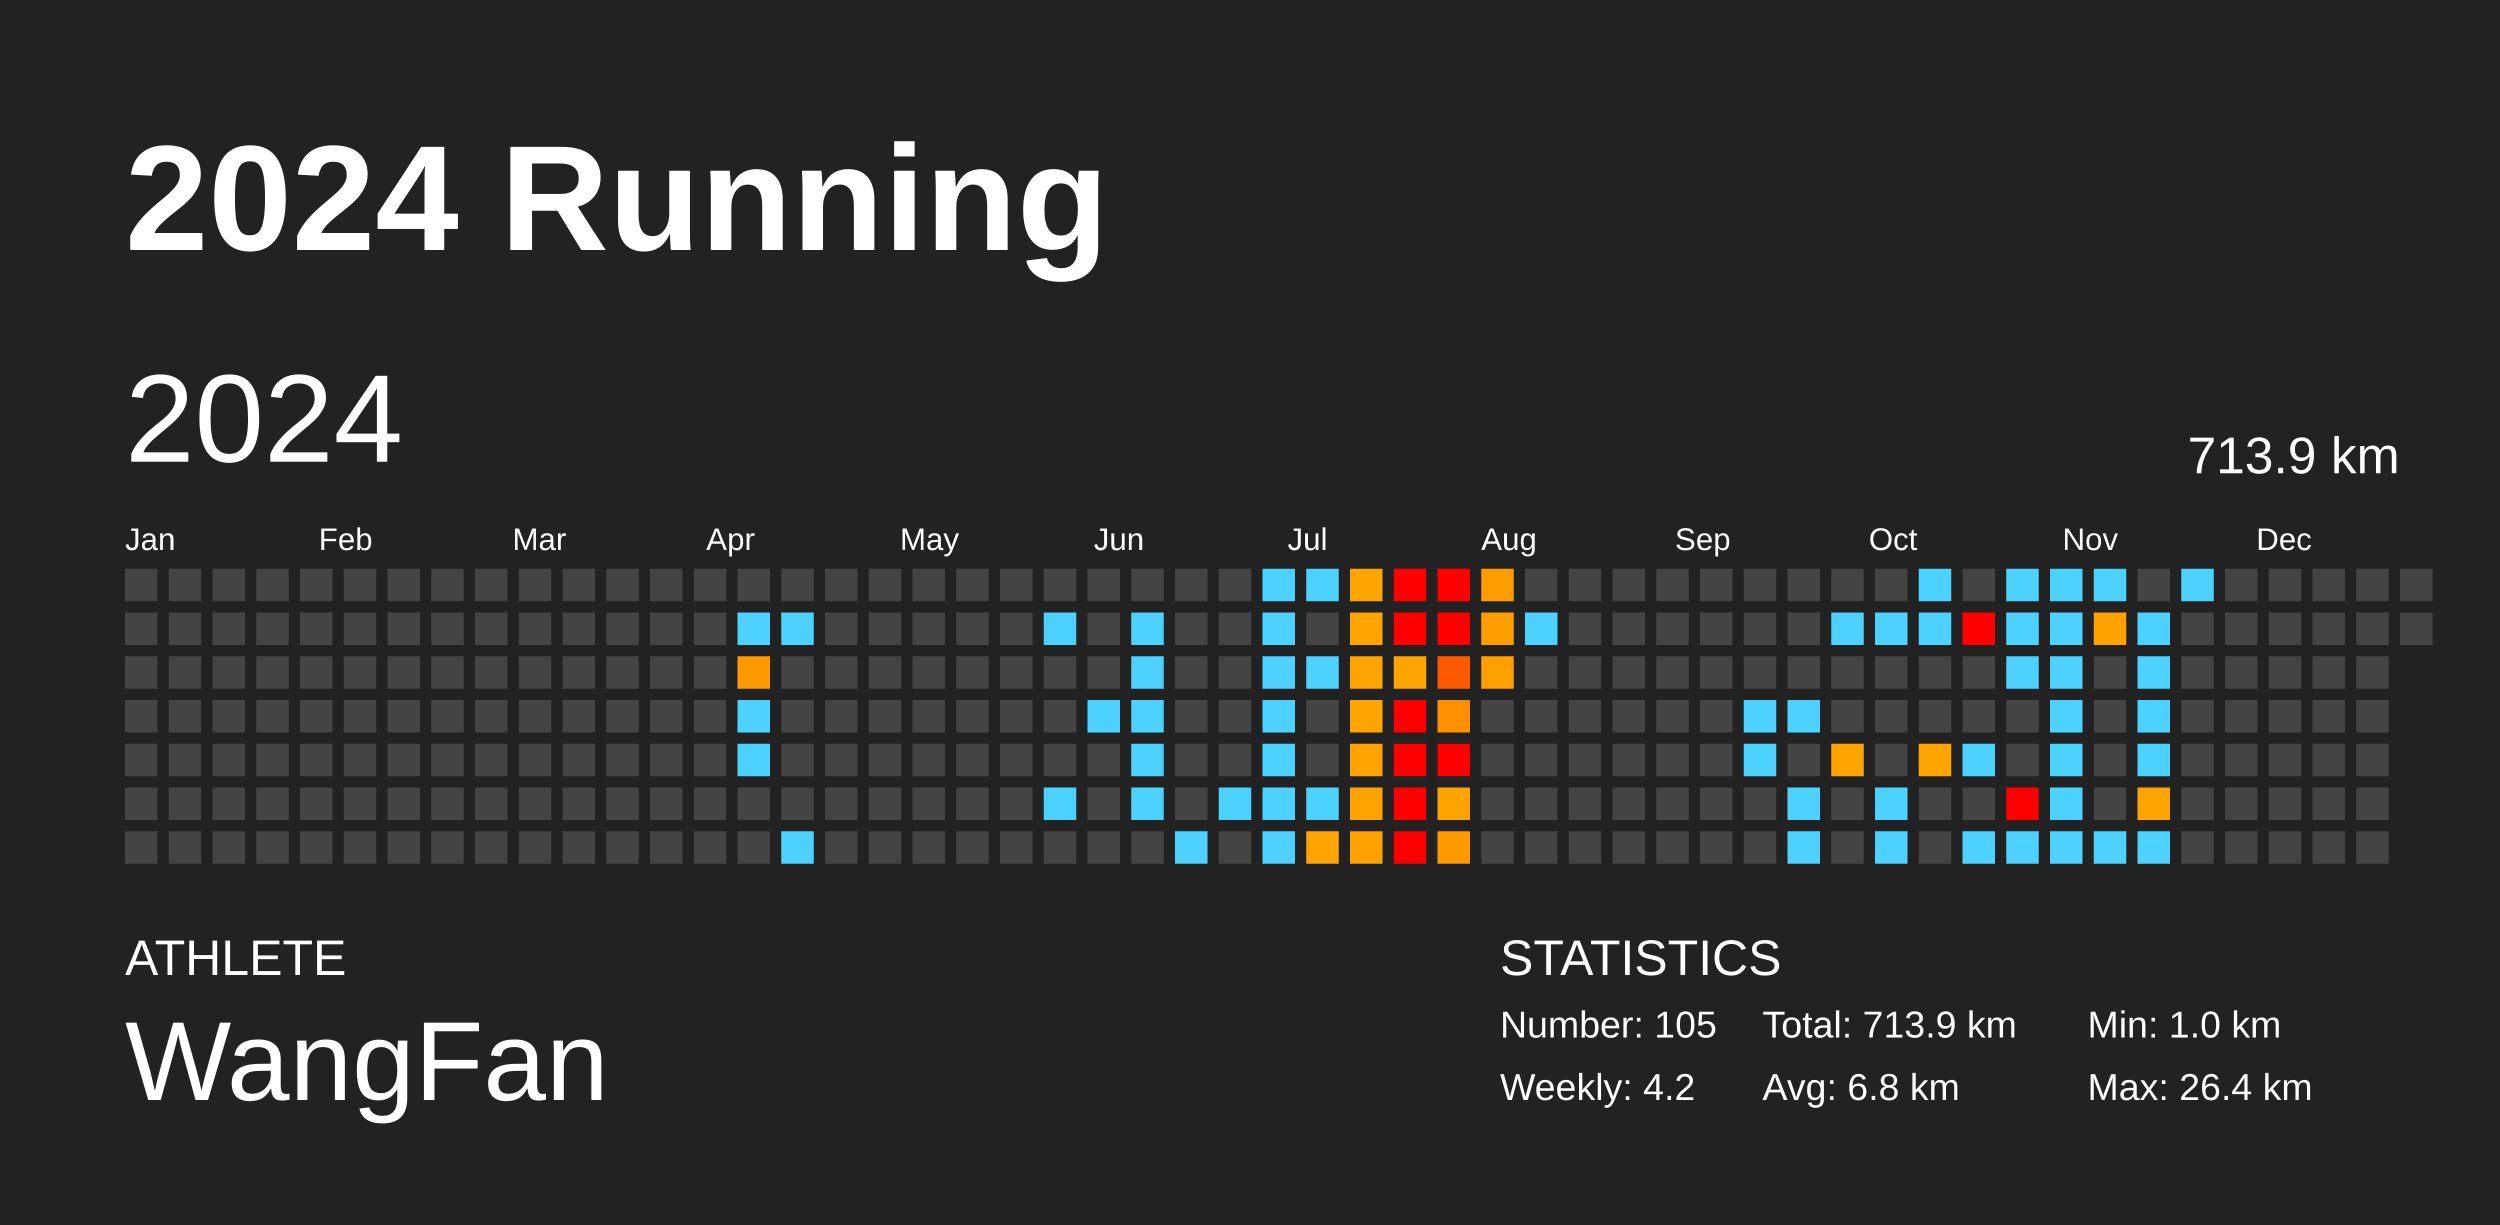
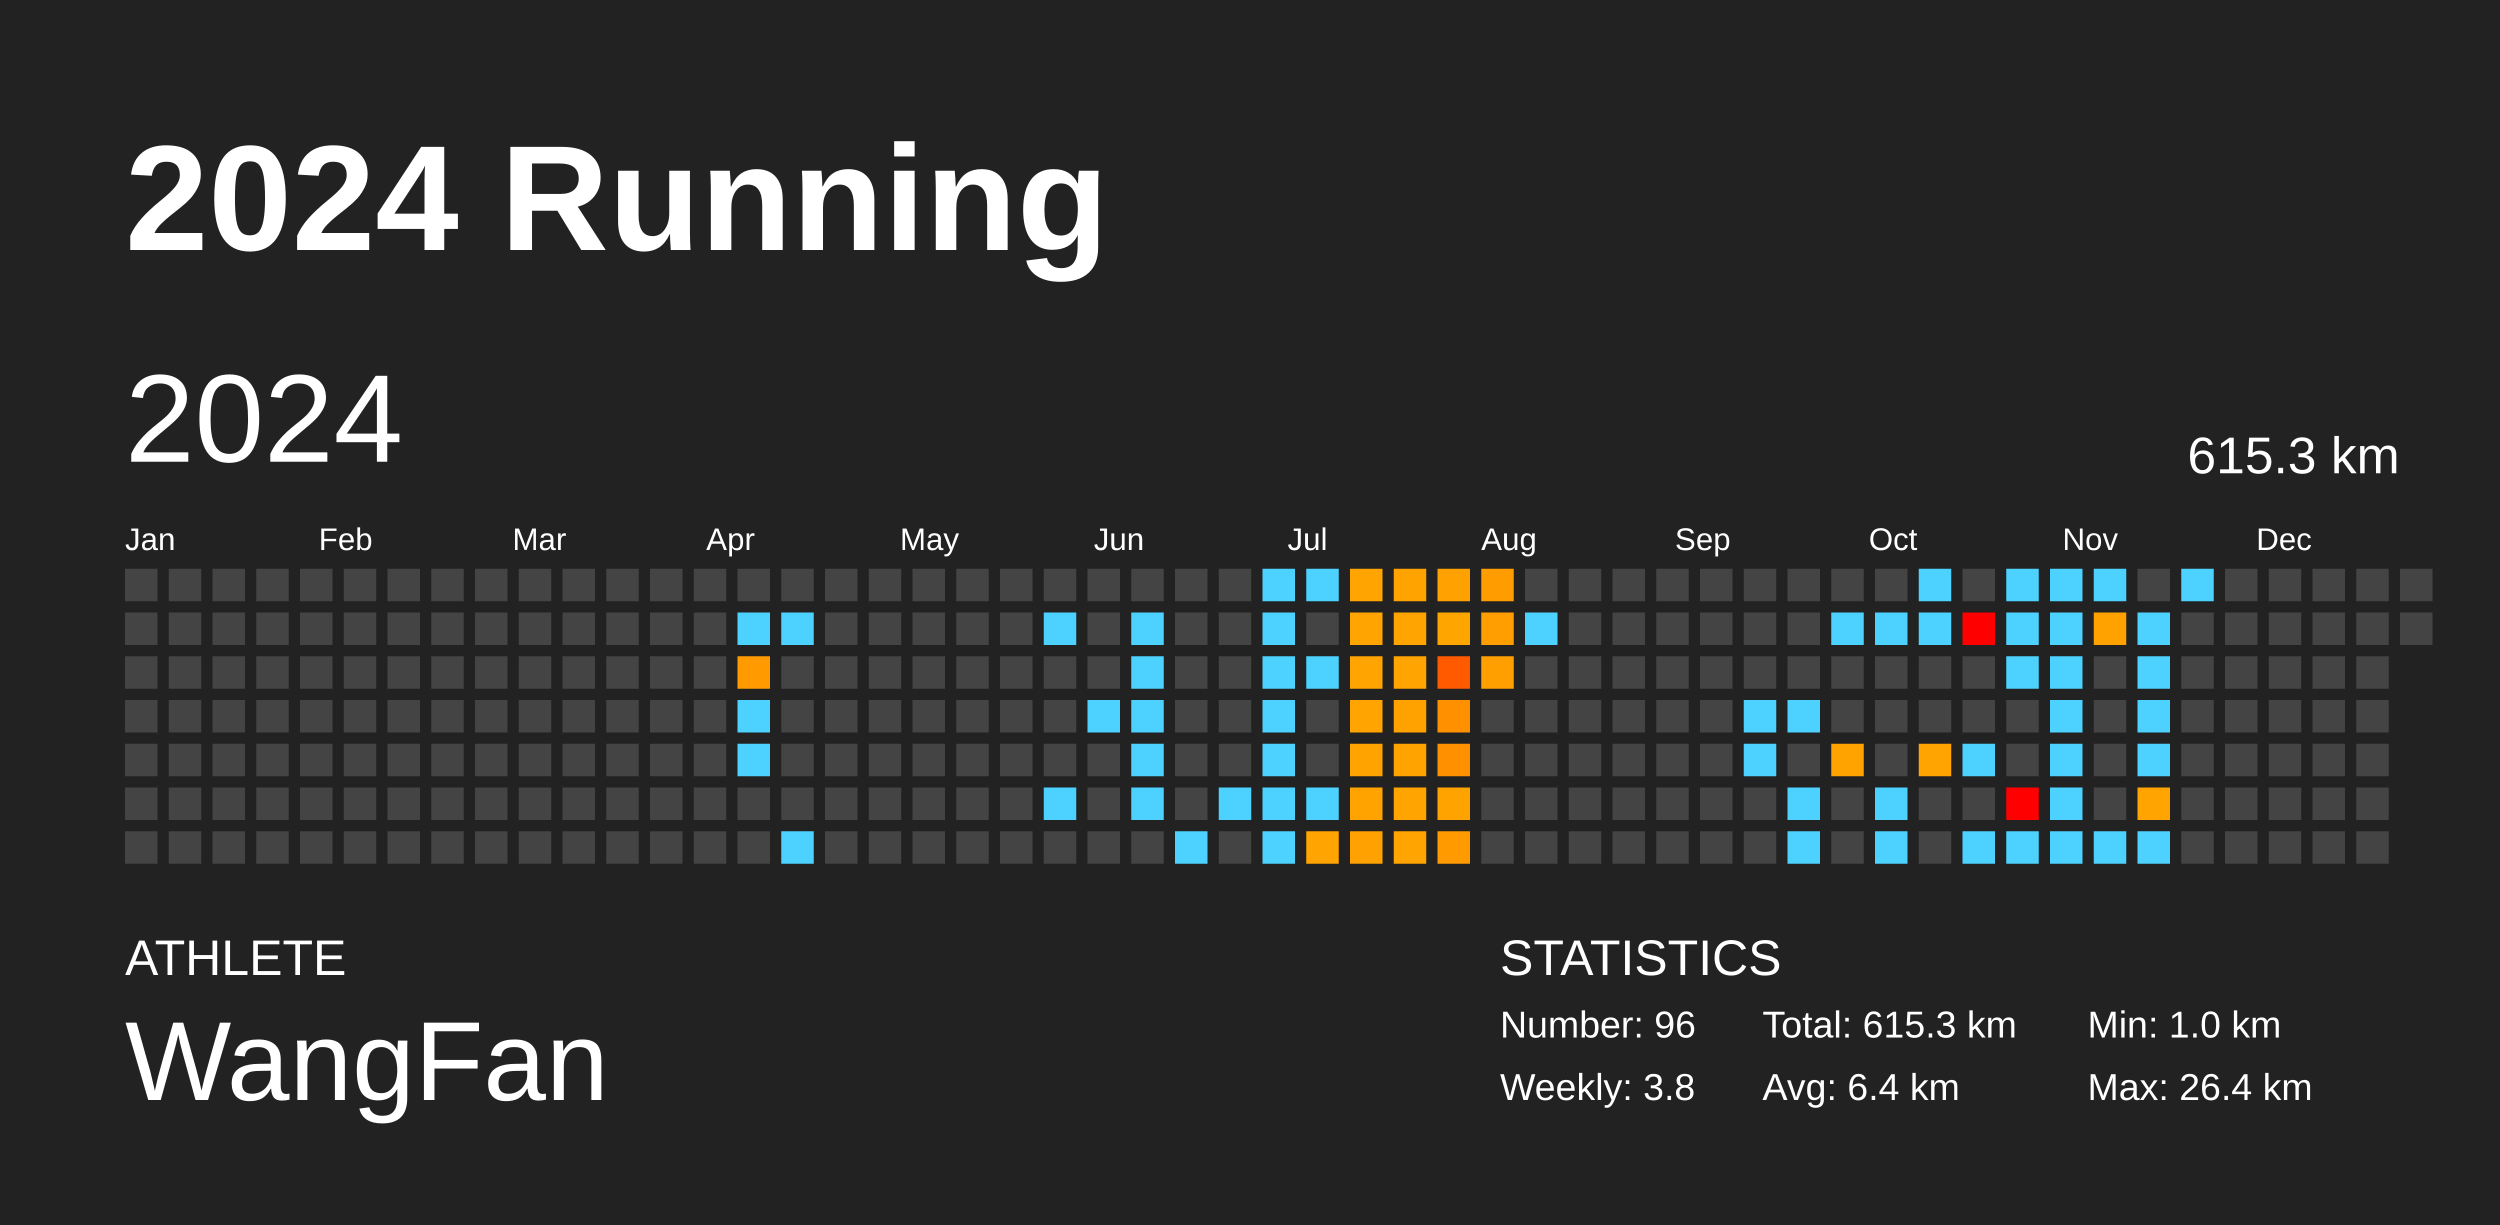
<svg xmlns="http://www.w3.org/2000/svg" baseProfile="full" height="98mm" version="1.1" viewBox="0,0,200,98" width="200mm">
  <defs />
  <rect fill="#222222" height="98" width="200" x="0" y="0" />
  <text fill="#FFFFFF" style="font-size:12px; font-family:Arial; font-weight:bold;" x="10" y="20">2024 Running</text>
  <text fill="#FFFFFF" style="font-size:4px; font-family:Arial" x="10" y="78">ATHLETE</text>
  <text fill="#FFFFFF" style="font-size:9px; font-family:Arial" x="10" y="88">WangFan</text>
  <text fill="#FFFFFF" style="font-size:4px; font-family:Arial" x="120" y="78">STATISTICS</text>
-   <text fill="#FFFFFF" style="font-size:3px; font-family:Arial" x="120" y="83">Number: 105</text>
-   <text fill="#FFFFFF" style="font-size:3px; font-family:Arial" x="120" y="88">Weekly: 4.2</text>
-   <text fill="#FFFFFF" style="font-size:3px; font-family:Arial" x="141" y="83">Total: 713.9 km</text>
-   <text fill="#FFFFFF" style="font-size:3px; font-family:Arial" x="141" y="88">Avg: 6.8 km</text>
+   <text fill="#FFFFFF" style="font-size:3px; font-family:Arial" x="120" y="83">Number: 96</text>
+   <text fill="#FFFFFF" style="font-size:3px; font-family:Arial" x="120" y="88">Weekly: 3.8</text>
+   <text fill="#FFFFFF" style="font-size:3px; font-family:Arial" x="141" y="83">Total: 615.3 km</text>
+   <text fill="#FFFFFF" style="font-size:3px; font-family:Arial" x="141" y="88">Avg: 6.4 km</text>
  <text fill="#FFFFFF" style="font-size:3px; font-family:Arial" x="167" y="83">Min: 1.0 km</text>
  <text fill="#FFFFFF" style="font-size:3px; font-family:Arial" x="167" y="88">Max: 26.4 km</text>
  <text dominant-baseline="hanging" fill="#FFFFFF" style="font-size:10.0px; font-family:Arial;" x="10" y="30">2024</text>
-   <text dominant-baseline="hanging" fill="#FFFFFF" style="font-size:4.125px; font-family:Arial;" x="175" y="35">713.9 km</text>
+   <text dominant-baseline="hanging" fill="#FFFFFF" style="font-size:4.125px; font-family:Arial;" x="175" y="35">615.3 km</text>
  <text fill="#FFFFFF" style="font-size:2.5px; font-family:Arial" x="10.0" y="44">Jan</text>
  <text fill="#FFFFFF" style="font-size:2.5px; font-family:Arial" x="25.5" y="44">Feb</text>
  <text fill="#FFFFFF" style="font-size:2.5px; font-family:Arial" x="41.0" y="44">Mar</text>
  <text fill="#FFFFFF" style="font-size:2.5px; font-family:Arial" x="56.5" y="44">Apr</text>
  <text fill="#FFFFFF" style="font-size:2.5px; font-family:Arial" x="72.0" y="44">May</text>
  <text fill="#FFFFFF" style="font-size:2.5px; font-family:Arial" x="87.5" y="44">Jun</text>
  <text fill="#FFFFFF" style="font-size:2.5px; font-family:Arial" x="103.0" y="44">Jul</text>
  <text fill="#FFFFFF" style="font-size:2.5px; font-family:Arial" x="118.5" y="44">Aug</text>
  <text fill="#FFFFFF" style="font-size:2.5px; font-family:Arial" x="134.0" y="44">Sep</text>
  <text fill="#FFFFFF" style="font-size:2.5px; font-family:Arial" x="149.5" y="44">Oct</text>
  <text fill="#FFFFFF" style="font-size:2.5px; font-family:Arial" x="165.0" y="44">Nov</text>
  <text fill="#FFFFFF" style="font-size:2.5px; font-family:Arial" x="180.5" y="44">Dec</text>
  <rect fill="#444444" height="2.6" width="2.6" x="10.0" y="45.5" />
  <rect fill="#444444" height="2.6" width="2.6" x="10.0" y="49.0" />
  <rect fill="#444444" height="2.6" width="2.6" x="10.0" y="52.5" />
  <rect fill="#444444" height="2.6" width="2.6" x="10.0" y="56.0" />
  <rect fill="#444444" height="2.6" width="2.6" x="10.0" y="59.5" />
  <rect fill="#444444" height="2.6" width="2.6" x="10.0" y="63.0" />
  <rect fill="#444444" height="2.6" width="2.6" x="10.0" y="66.5" />
  <rect fill="#444444" height="2.6" width="2.6" x="13.5" y="45.5" />
  <rect fill="#444444" height="2.6" width="2.6" x="13.5" y="49.0" />
  <rect fill="#444444" height="2.6" width="2.6" x="13.5" y="52.5" />
  <rect fill="#444444" height="2.6" width="2.6" x="13.5" y="56.0" />
  <rect fill="#444444" height="2.6" width="2.6" x="13.5" y="59.5" />
  <rect fill="#444444" height="2.6" width="2.6" x="13.5" y="63.0" />
  <rect fill="#444444" height="2.6" width="2.6" x="13.5" y="66.5" />
  <rect fill="#444444" height="2.6" width="2.6" x="17.0" y="45.5" />
  <rect fill="#444444" height="2.6" width="2.6" x="17.0" y="49.0" />
  <rect fill="#444444" height="2.6" width="2.6" x="17.0" y="52.5" />
  <rect fill="#444444" height="2.6" width="2.6" x="17.0" y="56.0" />
  <rect fill="#444444" height="2.6" width="2.6" x="17.0" y="59.5" />
  <rect fill="#444444" height="2.6" width="2.6" x="17.0" y="63.0" />
  <rect fill="#444444" height="2.6" width="2.6" x="17.0" y="66.5" />
  <rect fill="#444444" height="2.6" width="2.6" x="20.5" y="45.5" />
  <rect fill="#444444" height="2.6" width="2.6" x="20.5" y="49.0" />
  <rect fill="#444444" height="2.6" width="2.6" x="20.5" y="52.5" />
  <rect fill="#444444" height="2.6" width="2.6" x="20.5" y="56.0" />
  <rect fill="#444444" height="2.6" width="2.6" x="20.5" y="59.5" />
  <rect fill="#444444" height="2.6" width="2.6" x="20.5" y="63.0" />
  <rect fill="#444444" height="2.6" width="2.6" x="20.5" y="66.5" />
  <rect fill="#444444" height="2.6" width="2.6" x="24.0" y="45.5" />
  <rect fill="#444444" height="2.6" width="2.6" x="24.0" y="49.0" />
  <rect fill="#444444" height="2.6" width="2.6" x="24.0" y="52.5" />
  <rect fill="#444444" height="2.6" width="2.6" x="24.0" y="56.0" />
  <rect fill="#444444" height="2.6" width="2.6" x="24.0" y="59.5" />
  <rect fill="#444444" height="2.6" width="2.6" x="24.0" y="63.0" />
  <rect fill="#444444" height="2.6" width="2.6" x="24.0" y="66.5" />
  <rect fill="#444444" height="2.6" width="2.6" x="27.5" y="45.5" />
  <rect fill="#444444" height="2.6" width="2.6" x="27.5" y="49.0" />
  <rect fill="#444444" height="2.6" width="2.6" x="27.5" y="52.5" />
  <rect fill="#444444" height="2.6" width="2.6" x="27.5" y="56.0" />
  <rect fill="#444444" height="2.6" width="2.6" x="27.5" y="59.5" />
  <rect fill="#444444" height="2.6" width="2.6" x="27.5" y="63.0" />
  <rect fill="#444444" height="2.6" width="2.6" x="27.5" y="66.5" />
  <rect fill="#444444" height="2.6" width="2.6" x="31.0" y="45.5" />
  <rect fill="#444444" height="2.6" width="2.6" x="31.0" y="49.0" />
  <rect fill="#444444" height="2.6" width="2.6" x="31.0" y="52.5" />
  <rect fill="#444444" height="2.6" width="2.6" x="31.0" y="56.0" />
  <rect fill="#444444" height="2.6" width="2.6" x="31.0" y="59.5" />
  <rect fill="#444444" height="2.6" width="2.6" x="31.0" y="63.0" />
  <rect fill="#444444" height="2.6" width="2.6" x="31.0" y="66.5" />
  <rect fill="#444444" height="2.6" width="2.6" x="34.5" y="45.5" />
  <rect fill="#444444" height="2.6" width="2.6" x="34.5" y="49.0" />
  <rect fill="#444444" height="2.6" width="2.6" x="34.5" y="52.5" />
  <rect fill="#444444" height="2.6" width="2.6" x="34.5" y="56.0" />
  <rect fill="#444444" height="2.6" width="2.6" x="34.5" y="59.5" />
  <rect fill="#444444" height="2.6" width="2.6" x="34.5" y="63.0" />
  <rect fill="#444444" height="2.6" width="2.6" x="34.5" y="66.5" />
  <rect fill="#444444" height="2.6" width="2.6" x="38.0" y="45.5" />
  <rect fill="#444444" height="2.6" width="2.6" x="38.0" y="49.0" />
  <rect fill="#444444" height="2.6" width="2.6" x="38.0" y="52.5" />
  <rect fill="#444444" height="2.6" width="2.6" x="38.0" y="56.0" />
  <rect fill="#444444" height="2.6" width="2.6" x="38.0" y="59.5" />
  <rect fill="#444444" height="2.6" width="2.6" x="38.0" y="63.0" />
  <rect fill="#444444" height="2.6" width="2.6" x="38.0" y="66.5" />
  <rect fill="#444444" height="2.6" width="2.6" x="41.5" y="45.5" />
  <rect fill="#444444" height="2.6" width="2.6" x="41.5" y="49.0" />
  <rect fill="#444444" height="2.6" width="2.6" x="41.5" y="52.5" />
  <rect fill="#444444" height="2.6" width="2.6" x="41.5" y="56.0" />
  <rect fill="#444444" height="2.6" width="2.6" x="41.5" y="59.5" />
  <rect fill="#444444" height="2.6" width="2.6" x="41.5" y="63.0" />
  <rect fill="#444444" height="2.6" width="2.6" x="41.5" y="66.5" />
  <rect fill="#444444" height="2.6" width="2.6" x="45.0" y="45.5" />
  <rect fill="#444444" height="2.6" width="2.6" x="45.0" y="49.0" />
  <rect fill="#444444" height="2.6" width="2.6" x="45.0" y="52.5" />
  <rect fill="#444444" height="2.6" width="2.6" x="45.0" y="56.0" />
  <rect fill="#444444" height="2.6" width="2.6" x="45.0" y="59.5" />
  <rect fill="#444444" height="2.6" width="2.6" x="45.0" y="63.0" />
  <rect fill="#444444" height="2.6" width="2.6" x="45.0" y="66.5" />
  <rect fill="#444444" height="2.6" width="2.6" x="48.5" y="45.5" />
  <rect fill="#444444" height="2.6" width="2.6" x="48.5" y="49.0" />
  <rect fill="#444444" height="2.6" width="2.6" x="48.5" y="52.5" />
  <rect fill="#444444" height="2.6" width="2.6" x="48.5" y="56.0" />
  <rect fill="#444444" height="2.6" width="2.6" x="48.5" y="59.5" />
  <rect fill="#444444" height="2.6" width="2.6" x="48.5" y="63.0" />
  <rect fill="#444444" height="2.6" width="2.6" x="48.5" y="66.5" />
  <rect fill="#444444" height="2.6" width="2.6" x="52.0" y="45.5" />
  <rect fill="#444444" height="2.6" width="2.6" x="52.0" y="49.0" />
  <rect fill="#444444" height="2.6" width="2.6" x="52.0" y="52.5" />
  <rect fill="#444444" height="2.6" width="2.6" x="52.0" y="56.0" />
  <rect fill="#444444" height="2.6" width="2.6" x="52.0" y="59.5" />
  <rect fill="#444444" height="2.6" width="2.6" x="52.0" y="63.0" />
  <rect fill="#444444" height="2.6" width="2.6" x="52.0" y="66.5" />
  <rect fill="#444444" height="2.6" width="2.6" x="55.5" y="45.5" />
  <rect fill="#444444" height="2.6" width="2.6" x="55.5" y="49.0" />
  <rect fill="#444444" height="2.6" width="2.6" x="55.5" y="52.5" />
  <rect fill="#444444" height="2.6" width="2.6" x="55.5" y="56.0" />
  <rect fill="#444444" height="2.6" width="2.6" x="55.5" y="59.5" />
  <rect fill="#444444" height="2.6" width="2.6" x="55.5" y="63.0" />
  <rect fill="#444444" height="2.6" width="2.6" x="55.5" y="66.5" />
  <rect fill="#444444" height="2.6" width="2.6" x="59.0" y="45.5" />
  <rect fill="#4dd2ff" height="2.6" width="2.6" x="59.0" y="49.0" />
  <rect fill="#ff9b00" height="2.6" width="2.6" x="59.0" y="52.5" />
  <rect fill="#4dd2ff" height="2.6" width="2.6" x="59.0" y="56.0" />
  <rect fill="#4dd2ff" height="2.6" width="2.6" x="59.0" y="59.5" />
  <rect fill="#444444" height="2.6" width="2.6" x="59.0" y="63.0" />
  <rect fill="#444444" height="2.6" width="2.6" x="59.0" y="66.5" />
  <rect fill="#444444" height="2.6" width="2.6" x="62.5" y="45.5" />
  <rect fill="#4dd2ff" height="2.6" width="2.6" x="62.5" y="49.0" />
  <rect fill="#444444" height="2.6" width="2.6" x="62.5" y="52.5" />
  <rect fill="#444444" height="2.6" width="2.6" x="62.5" y="56.0" />
  <rect fill="#444444" height="2.6" width="2.6" x="62.5" y="59.5" />
  <rect fill="#444444" height="2.6" width="2.6" x="62.5" y="63.0" />
  <rect fill="#4dd2ff" height="2.6" width="2.6" x="62.5" y="66.5" />
  <rect fill="#444444" height="2.6" width="2.6" x="66.0" y="45.5" />
  <rect fill="#444444" height="2.6" width="2.6" x="66.0" y="49.0" />
  <rect fill="#444444" height="2.6" width="2.6" x="66.0" y="52.5" />
  <rect fill="#444444" height="2.6" width="2.6" x="66.0" y="56.0" />
  <rect fill="#444444" height="2.6" width="2.6" x="66.0" y="59.5" />
  <rect fill="#444444" height="2.6" width="2.6" x="66.0" y="63.0" />
  <rect fill="#444444" height="2.6" width="2.6" x="66.0" y="66.5" />
  <rect fill="#444444" height="2.6" width="2.6" x="69.5" y="45.5" />
  <rect fill="#444444" height="2.6" width="2.6" x="69.5" y="49.0" />
  <rect fill="#444444" height="2.6" width="2.6" x="69.5" y="52.5" />
  <rect fill="#444444" height="2.6" width="2.6" x="69.5" y="56.0" />
  <rect fill="#444444" height="2.6" width="2.6" x="69.5" y="59.5" />
  <rect fill="#444444" height="2.6" width="2.6" x="69.5" y="63.0" />
  <rect fill="#444444" height="2.6" width="2.6" x="69.5" y="66.5" />
  <rect fill="#444444" height="2.6" width="2.6" x="73.0" y="45.5" />
  <rect fill="#444444" height="2.6" width="2.6" x="73.0" y="49.0" />
  <rect fill="#444444" height="2.6" width="2.6" x="73.0" y="52.5" />
  <rect fill="#444444" height="2.6" width="2.6" x="73.0" y="56.0" />
  <rect fill="#444444" height="2.6" width="2.6" x="73.0" y="59.5" />
  <rect fill="#444444" height="2.6" width="2.6" x="73.0" y="63.0" />
  <rect fill="#444444" height="2.6" width="2.6" x="73.0" y="66.5" />
  <rect fill="#444444" height="2.6" width="2.6" x="76.5" y="45.5" />
  <rect fill="#444444" height="2.6" width="2.6" x="76.5" y="49.0" />
  <rect fill="#444444" height="2.6" width="2.6" x="76.5" y="52.5" />
  <rect fill="#444444" height="2.6" width="2.6" x="76.5" y="56.0" />
  <rect fill="#444444" height="2.6" width="2.6" x="76.5" y="59.5" />
  <rect fill="#444444" height="2.6" width="2.6" x="76.5" y="63.0" />
  <rect fill="#444444" height="2.6" width="2.6" x="76.5" y="66.5" />
  <rect fill="#444444" height="2.6" width="2.6" x="80.0" y="45.5" />
  <rect fill="#444444" height="2.6" width="2.6" x="80.0" y="49.0" />
  <rect fill="#444444" height="2.6" width="2.6" x="80.0" y="52.5" />
  <rect fill="#444444" height="2.6" width="2.6" x="80.0" y="56.0" />
  <rect fill="#444444" height="2.6" width="2.6" x="80.0" y="59.5" />
  <rect fill="#444444" height="2.6" width="2.6" x="80.0" y="63.0" />
  <rect fill="#444444" height="2.6" width="2.6" x="80.0" y="66.5" />
  <rect fill="#444444" height="2.6" width="2.6" x="83.5" y="45.5" />
  <rect fill="#4dd2ff" height="2.6" width="2.6" x="83.5" y="49.0" />
  <rect fill="#444444" height="2.6" width="2.6" x="83.5" y="52.5" />
  <rect fill="#444444" height="2.6" width="2.6" x="83.5" y="56.0" />
  <rect fill="#444444" height="2.6" width="2.6" x="83.5" y="59.5" />
  <rect fill="#4dd2ff" height="2.6" width="2.6" x="83.5" y="63.0" />
  <rect fill="#444444" height="2.6" width="2.6" x="83.5" y="66.5" />
  <rect fill="#444444" height="2.6" width="2.6" x="87.0" y="45.5" />
  <rect fill="#444444" height="2.6" width="2.6" x="87.0" y="49.0" />
  <rect fill="#444444" height="2.6" width="2.6" x="87.0" y="52.5" />
  <rect fill="#4dd2ff" height="2.6" width="2.6" x="87.0" y="56.0" />
  <rect fill="#444444" height="2.6" width="2.6" x="87.0" y="59.5" />
  <rect fill="#444444" height="2.6" width="2.6" x="87.0" y="63.0" />
  <rect fill="#444444" height="2.6" width="2.6" x="87.0" y="66.5" />
  <rect fill="#444444" height="2.6" width="2.6" x="90.5" y="45.5" />
  <rect fill="#4dd2ff" height="2.6" width="2.6" x="90.5" y="49.0" />
  <rect fill="#4dd2ff" height="2.6" width="2.6" x="90.5" y="52.5" />
  <rect fill="#4dd2ff" height="2.6" width="2.6" x="90.5" y="56.0" />
  <rect fill="#4dd2ff" height="2.6" width="2.6" x="90.5" y="59.5" />
  <rect fill="#4dd2ff" height="2.6" width="2.6" x="90.5" y="63.0" />
  <rect fill="#444444" height="2.6" width="2.6" x="90.5" y="66.5" />
  <rect fill="#444444" height="2.6" width="2.6" x="94.0" y="45.5" />
  <rect fill="#444444" height="2.6" width="2.6" x="94.0" y="49.0" />
  <rect fill="#444444" height="2.6" width="2.6" x="94.0" y="52.5" />
  <rect fill="#444444" height="2.6" width="2.6" x="94.0" y="56.0" />
  <rect fill="#444444" height="2.6" width="2.6" x="94.0" y="59.5" />
  <rect fill="#444444" height="2.6" width="2.6" x="94.0" y="63.0" />
  <rect fill="#4dd2ff" height="2.6" width="2.6" x="94.0" y="66.5" />
  <rect fill="#444444" height="2.6" width="2.6" x="97.5" y="45.5" />
  <rect fill="#444444" height="2.6" width="2.6" x="97.5" y="49.0" />
  <rect fill="#444444" height="2.6" width="2.6" x="97.5" y="52.5" />
  <rect fill="#444444" height="2.6" width="2.6" x="97.5" y="56.0" />
  <rect fill="#444444" height="2.6" width="2.6" x="97.5" y="59.5" />
  <rect fill="#4dd2ff" height="2.6" width="2.6" x="97.5" y="63.0" />
  <rect fill="#444444" height="2.6" width="2.6" x="97.5" y="66.5" />
  <rect fill="#4dd2ff" height="2.6" width="2.6" x="101.0" y="45.5" />
  <rect fill="#4dd2ff" height="2.6" width="2.6" x="101.0" y="49.0" />
  <rect fill="#4dd2ff" height="2.6" width="2.6" x="101.0" y="52.5" />
  <rect fill="#4dd2ff" height="2.6" width="2.6" x="101.0" y="56.0" />
  <rect fill="#4dd2ff" height="2.6" width="2.6" x="101.0" y="59.5" />
  <rect fill="#4dd2ff" height="2.6" width="2.6" x="101.0" y="63.0" />
  <rect fill="#4dd2ff" height="2.6" width="2.6" x="101.0" y="66.5" />
  <rect fill="#4dd2ff" height="2.6" width="2.6" x="104.5" y="45.5" />
  <rect fill="#444444" height="2.6" width="2.6" x="104.5" y="49.0" />
  <rect fill="#4dd2ff" height="2.6" width="2.6" x="104.5" y="52.5" />
  <rect fill="#444444" height="2.6" width="2.6" x="104.5" y="56.0" />
  <rect fill="#444444" height="2.6" width="2.6" x="104.5" y="59.5" />
  <rect fill="#4dd2ff" height="2.6" width="2.6" x="104.5" y="63.0" />
  <rect fill="#ffa400" height="2.6" width="2.6" x="104.5" y="66.5" />
  <rect fill="#ffa400" height="2.6" width="2.6" x="108.0" y="45.5" />
  <rect fill="#ffa400" height="2.6" width="2.6" x="108.0" y="49.0" />
  <rect fill="#ffa400" height="2.6" width="2.6" x="108.0" y="52.5" />
  <rect fill="#ffa400" height="2.6" width="2.6" x="108.0" y="56.0" />
  <rect fill="#ffa300" height="2.6" width="2.6" x="108.0" y="59.5" />
  <rect fill="#ffa300" height="2.6" width="2.6" x="108.0" y="63.0" />
  <rect fill="#ffa100" height="2.6" width="2.6" x="108.0" y="66.5" />
-   <rect fill="red" height="2.6" width="2.6" x="111.5" y="45.5" />
-   <rect fill="red" height="2.6" width="2.6" x="111.5" y="49.0" />
+   <rect fill="#ffa300" height="2.6" width="2.6" x="111.5" y="45.5" />
+   <rect fill="#ffa400" height="2.6" width="2.6" x="111.5" y="49.0" />
  <rect fill="#ffa400" height="2.6" width="2.6" x="111.5" y="52.5" />
-   <rect fill="red" height="2.6" width="2.6" x="111.5" y="56.0" />
-   <rect fill="red" height="2.6" width="2.6" x="111.5" y="59.5" />
-   <rect fill="red" height="2.6" width="2.6" x="111.5" y="63.0" />
-   <rect fill="red" height="2.6" width="2.6" x="111.5" y="66.5" />
-   <rect fill="red" height="2.6" width="2.6" x="115.0" y="45.5" />
-   <rect fill="red" height="2.6" width="2.6" x="115.0" y="49.0" />
+   <rect fill="#ffa200" height="2.6" width="2.6" x="111.5" y="56.0" />
+   <rect fill="#ffa300" height="2.6" width="2.6" x="111.5" y="59.5" />
+   <rect fill="#ffa400" height="2.6" width="2.6" x="111.5" y="63.0" />
+   <rect fill="#ffa400" height="2.6" width="2.6" x="111.5" y="66.5" />
+   <rect fill="#ffa100" height="2.6" width="2.6" x="115.0" y="45.5" />
+   <rect fill="#ffa500" height="2.6" width="2.6" x="115.0" y="49.0" />
  <rect fill="#ff5a00" height="2.6" width="2.6" x="115.0" y="52.5" />
  <rect fill="#ff9000" height="2.6" width="2.6" x="115.0" y="56.0" />
-   <rect fill="red" height="2.6" width="2.6" x="115.0" y="59.5" />
+   <rect fill="#ff9100" height="2.6" width="2.6" x="115.0" y="59.5" />
  <rect fill="#ffa300" height="2.6" width="2.6" x="115.0" y="63.0" />
  <rect fill="#ff9a00" height="2.6" width="2.6" x="115.0" y="66.5" />
  <rect fill="#ff9c00" height="2.6" width="2.6" x="118.5" y="45.5" />
  <rect fill="#ff9e00" height="2.6" width="2.6" x="118.5" y="49.0" />
  <rect fill="#ffa000" height="2.6" width="2.6" x="118.5" y="52.5" />
  <rect fill="#444444" height="2.6" width="2.6" x="118.5" y="56.0" />
  <rect fill="#444444" height="2.6" width="2.6" x="118.5" y="59.5" />
  <rect fill="#444444" height="2.6" width="2.6" x="118.5" y="63.0" />
  <rect fill="#444444" height="2.6" width="2.6" x="118.5" y="66.5" />
  <rect fill="#444444" height="2.6" width="2.6" x="122.0" y="45.5" />
  <rect fill="#4dd2ff" height="2.6" width="2.6" x="122.0" y="49.0" />
  <rect fill="#444444" height="2.6" width="2.6" x="122.0" y="52.5" />
  <rect fill="#444444" height="2.6" width="2.6" x="122.0" y="56.0" />
  <rect fill="#444444" height="2.6" width="2.6" x="122.0" y="59.5" />
  <rect fill="#444444" height="2.6" width="2.6" x="122.0" y="63.0" />
  <rect fill="#444444" height="2.6" width="2.6" x="122.0" y="66.5" />
  <rect fill="#444444" height="2.6" width="2.6" x="125.5" y="45.5" />
  <rect fill="#444444" height="2.6" width="2.6" x="125.5" y="49.0" />
  <rect fill="#444444" height="2.6" width="2.6" x="125.5" y="52.5" />
  <rect fill="#444444" height="2.6" width="2.6" x="125.5" y="56.0" />
  <rect fill="#444444" height="2.6" width="2.6" x="125.5" y="59.5" />
  <rect fill="#444444" height="2.6" width="2.6" x="125.5" y="63.0" />
  <rect fill="#444444" height="2.6" width="2.6" x="125.5" y="66.5" />
  <rect fill="#444444" height="2.6" width="2.6" x="129.0" y="45.5" />
  <rect fill="#444444" height="2.6" width="2.6" x="129.0" y="49.0" />
  <rect fill="#444444" height="2.6" width="2.6" x="129.0" y="52.5" />
  <rect fill="#444444" height="2.6" width="2.6" x="129.0" y="56.0" />
  <rect fill="#444444" height="2.6" width="2.6" x="129.0" y="59.5" />
  <rect fill="#444444" height="2.6" width="2.6" x="129.0" y="63.0" />
  <rect fill="#444444" height="2.6" width="2.6" x="129.0" y="66.5" />
  <rect fill="#444444" height="2.6" width="2.6" x="132.5" y="45.5" />
  <rect fill="#444444" height="2.6" width="2.6" x="132.5" y="49.0" />
  <rect fill="#444444" height="2.6" width="2.6" x="132.5" y="52.5" />
  <rect fill="#444444" height="2.6" width="2.6" x="132.5" y="56.0" />
  <rect fill="#444444" height="2.6" width="2.6" x="132.5" y="59.5" />
  <rect fill="#444444" height="2.6" width="2.6" x="132.5" y="63.0" />
  <rect fill="#444444" height="2.6" width="2.6" x="132.5" y="66.5" />
  <rect fill="#444444" height="2.6" width="2.6" x="136.0" y="45.5" />
  <rect fill="#444444" height="2.6" width="2.6" x="136.0" y="49.0" />
  <rect fill="#444444" height="2.6" width="2.6" x="136.0" y="52.5" />
  <rect fill="#444444" height="2.6" width="2.6" x="136.0" y="56.0" />
  <rect fill="#444444" height="2.6" width="2.6" x="136.0" y="59.5" />
  <rect fill="#444444" height="2.6" width="2.6" x="136.0" y="63.0" />
  <rect fill="#444444" height="2.6" width="2.6" x="136.0" y="66.5" />
  <rect fill="#444444" height="2.6" width="2.6" x="139.5" y="45.5" />
  <rect fill="#444444" height="2.6" width="2.6" x="139.5" y="49.0" />
  <rect fill="#444444" height="2.6" width="2.6" x="139.5" y="52.5" />
  <rect fill="#4dd2ff" height="2.6" width="2.6" x="139.5" y="56.0" />
  <rect fill="#4dd2ff" height="2.6" width="2.6" x="139.5" y="59.5" />
  <rect fill="#444444" height="2.6" width="2.6" x="139.5" y="63.0" />
  <rect fill="#444444" height="2.6" width="2.6" x="139.5" y="66.5" />
  <rect fill="#444444" height="2.6" width="2.6" x="143.0" y="45.5" />
  <rect fill="#444444" height="2.6" width="2.6" x="143.0" y="49.0" />
  <rect fill="#444444" height="2.6" width="2.6" x="143.0" y="52.5" />
  <rect fill="#4dd2ff" height="2.6" width="2.6" x="143.0" y="56.0" />
  <rect fill="#444444" height="2.6" width="2.6" x="143.0" y="59.5" />
  <rect fill="#4dd2ff" height="2.6" width="2.6" x="143.0" y="63.0" />
  <rect fill="#4dd2ff" height="2.6" width="2.6" x="143.0" y="66.5" />
  <rect fill="#444444" height="2.6" width="2.6" x="146.5" y="45.5" />
  <rect fill="#4dd2ff" height="2.6" width="2.6" x="146.5" y="49.0" />
  <rect fill="#444444" height="2.6" width="2.6" x="146.5" y="52.5" />
  <rect fill="#444444" height="2.6" width="2.6" x="146.5" y="56.0" />
  <rect fill="#ffa300" height="2.6" width="2.6" x="146.5" y="59.5" />
  <rect fill="#444444" height="2.6" width="2.6" x="146.5" y="63.0" />
  <rect fill="#444444" height="2.6" width="2.6" x="146.5" y="66.5" />
  <rect fill="#444444" height="2.6" width="2.6" x="150.0" y="45.5" />
  <rect fill="#4dd2ff" height="2.6" width="2.6" x="150.0" y="49.0" />
  <rect fill="#444444" height="2.6" width="2.6" x="150.0" y="52.5" />
  <rect fill="#444444" height="2.6" width="2.6" x="150.0" y="56.0" />
  <rect fill="#444444" height="2.6" width="2.6" x="150.0" y="59.5" />
  <rect fill="#4dd2ff" height="2.6" width="2.6" x="150.0" y="63.0" />
  <rect fill="#4dd2ff" height="2.6" width="2.6" x="150.0" y="66.5" />
  <rect fill="#4dd2ff" height="2.6" width="2.6" x="153.5" y="45.5" />
  <rect fill="#4dd2ff" height="2.6" width="2.6" x="153.5" y="49.0" />
  <rect fill="#444444" height="2.6" width="2.6" x="153.5" y="52.5" />
  <rect fill="#444444" height="2.6" width="2.6" x="153.5" y="56.0" />
  <rect fill="#ffa400" height="2.6" width="2.6" x="153.5" y="59.5" />
  <rect fill="#444444" height="2.6" width="2.6" x="153.5" y="63.0" />
  <rect fill="#444444" height="2.6" width="2.6" x="153.5" y="66.5" />
  <rect fill="#444444" height="2.6" width="2.6" x="157.0" y="45.5" />
  <rect fill="red" height="2.6" width="2.6" x="157.0" y="49.0" />
  <rect fill="#444444" height="2.6" width="2.6" x="157.0" y="52.5" />
  <rect fill="#444444" height="2.6" width="2.6" x="157.0" y="56.0" />
  <rect fill="#4dd2ff" height="2.6" width="2.6" x="157.0" y="59.5" />
  <rect fill="#444444" height="2.6" width="2.6" x="157.0" y="63.0" />
  <rect fill="#4dd2ff" height="2.6" width="2.6" x="157.0" y="66.5" />
  <rect fill="#4dd2ff" height="2.6" width="2.6" x="160.5" y="45.5" />
  <rect fill="#4dd2ff" height="2.6" width="2.6" x="160.5" y="49.0" />
  <rect fill="#4dd2ff" height="2.6" width="2.6" x="160.5" y="52.5" />
  <rect fill="#444444" height="2.6" width="2.6" x="160.5" y="56.0" />
  <rect fill="#444444" height="2.6" width="2.6" x="160.5" y="59.5" />
  <rect fill="red" height="2.6" width="2.6" x="160.5" y="63.0" />
  <rect fill="#4dd2ff" height="2.6" width="2.6" x="160.5" y="66.5" />
  <rect fill="#4dd2ff" height="2.6" width="2.6" x="164.0" y="45.5" />
  <rect fill="#4dd2ff" height="2.6" width="2.6" x="164.0" y="49.0" />
  <rect fill="#4dd2ff" height="2.6" width="2.6" x="164.0" y="52.5" />
  <rect fill="#4dd2ff" height="2.6" width="2.6" x="164.0" y="56.0" />
  <rect fill="#4dd2ff" height="2.6" width="2.6" x="164.0" y="59.5" />
  <rect fill="#4dd2ff" height="2.6" width="2.6" x="164.0" y="63.0" />
  <rect fill="#4dd2ff" height="2.6" width="2.6" x="164.0" y="66.5" />
  <rect fill="#4dd2ff" height="2.6" width="2.6" x="167.5" y="45.5" />
  <rect fill="#ffa200" height="2.6" width="2.6" x="167.5" y="49.0" />
  <rect fill="#444444" height="2.6" width="2.6" x="167.5" y="52.5" />
  <rect fill="#444444" height="2.6" width="2.6" x="167.5" y="56.0" />
  <rect fill="#444444" height="2.6" width="2.6" x="167.5" y="59.5" />
  <rect fill="#444444" height="2.6" width="2.6" x="167.5" y="63.0" />
  <rect fill="#4dd2ff" height="2.6" width="2.6" x="167.5" y="66.5" />
  <rect fill="#444444" height="2.6" width="2.6" x="171.0" y="45.5" />
  <rect fill="#4dd2ff" height="2.6" width="2.6" x="171.0" y="49.0" />
  <rect fill="#4dd2ff" height="2.6" width="2.6" x="171.0" y="52.5" />
  <rect fill="#4dd2ff" height="2.6" width="2.6" x="171.0" y="56.0" />
  <rect fill="#4dd2ff" height="2.6" width="2.6" x="171.0" y="59.5" />
  <rect fill="#ffa400" height="2.6" width="2.6" x="171.0" y="63.0" />
  <rect fill="#4dd2ff" height="2.6" width="2.6" x="171.0" y="66.5" />
  <rect fill="#4dd2ff" height="2.6" width="2.6" x="174.5" y="45.5" />
  <rect fill="#444444" height="2.6" width="2.6" x="174.5" y="49.0" />
  <rect fill="#444444" height="2.6" width="2.6" x="174.5" y="52.5" />
  <rect fill="#444444" height="2.6" width="2.6" x="174.5" y="56.0" />
  <rect fill="#444444" height="2.6" width="2.6" x="174.5" y="59.5" />
  <rect fill="#444444" height="2.6" width="2.6" x="174.5" y="63.0" />
  <rect fill="#444444" height="2.6" width="2.6" x="174.5" y="66.5" />
  <rect fill="#444444" height="2.6" width="2.6" x="178.0" y="45.5" />
  <rect fill="#444444" height="2.6" width="2.6" x="178.0" y="49.0" />
  <rect fill="#444444" height="2.6" width="2.6" x="178.0" y="52.5" />
  <rect fill="#444444" height="2.6" width="2.6" x="178.0" y="56.0" />
  <rect fill="#444444" height="2.6" width="2.6" x="178.0" y="59.5" />
  <rect fill="#444444" height="2.6" width="2.6" x="178.0" y="63.0" />
  <rect fill="#444444" height="2.6" width="2.6" x="178.0" y="66.5" />
  <rect fill="#444444" height="2.6" width="2.6" x="181.5" y="45.5" />
  <rect fill="#444444" height="2.6" width="2.6" x="181.5" y="49.0" />
  <rect fill="#444444" height="2.6" width="2.6" x="181.5" y="52.5" />
  <rect fill="#444444" height="2.6" width="2.6" x="181.5" y="56.0" />
  <rect fill="#444444" height="2.6" width="2.6" x="181.5" y="59.5" />
  <rect fill="#444444" height="2.6" width="2.6" x="181.5" y="63.0" />
  <rect fill="#444444" height="2.6" width="2.6" x="181.5" y="66.5" />
  <rect fill="#444444" height="2.6" width="2.6" x="185.0" y="45.5" />
  <rect fill="#444444" height="2.6" width="2.6" x="185.0" y="49.0" />
  <rect fill="#444444" height="2.6" width="2.6" x="185.0" y="52.5" />
  <rect fill="#444444" height="2.6" width="2.6" x="185.0" y="56.0" />
  <rect fill="#444444" height="2.6" width="2.6" x="185.0" y="59.5" />
  <rect fill="#444444" height="2.6" width="2.6" x="185.0" y="63.0" />
  <rect fill="#444444" height="2.6" width="2.6" x="185.0" y="66.5" />
  <rect fill="#444444" height="2.6" width="2.6" x="188.5" y="45.5" />
  <rect fill="#444444" height="2.6" width="2.6" x="188.5" y="49.0" />
  <rect fill="#444444" height="2.6" width="2.6" x="188.5" y="52.5" />
  <rect fill="#444444" height="2.6" width="2.6" x="188.5" y="56.0" />
  <rect fill="#444444" height="2.6" width="2.6" x="188.5" y="59.5" />
  <rect fill="#444444" height="2.6" width="2.6" x="188.5" y="63.0" />
  <rect fill="#444444" height="2.6" width="2.6" x="188.5" y="66.5" />
  <rect fill="#444444" height="2.6" width="2.6" x="192.0" y="45.5" />
  <rect fill="#444444" height="2.6" width="2.6" x="192.0" y="49.0" />
</svg>
